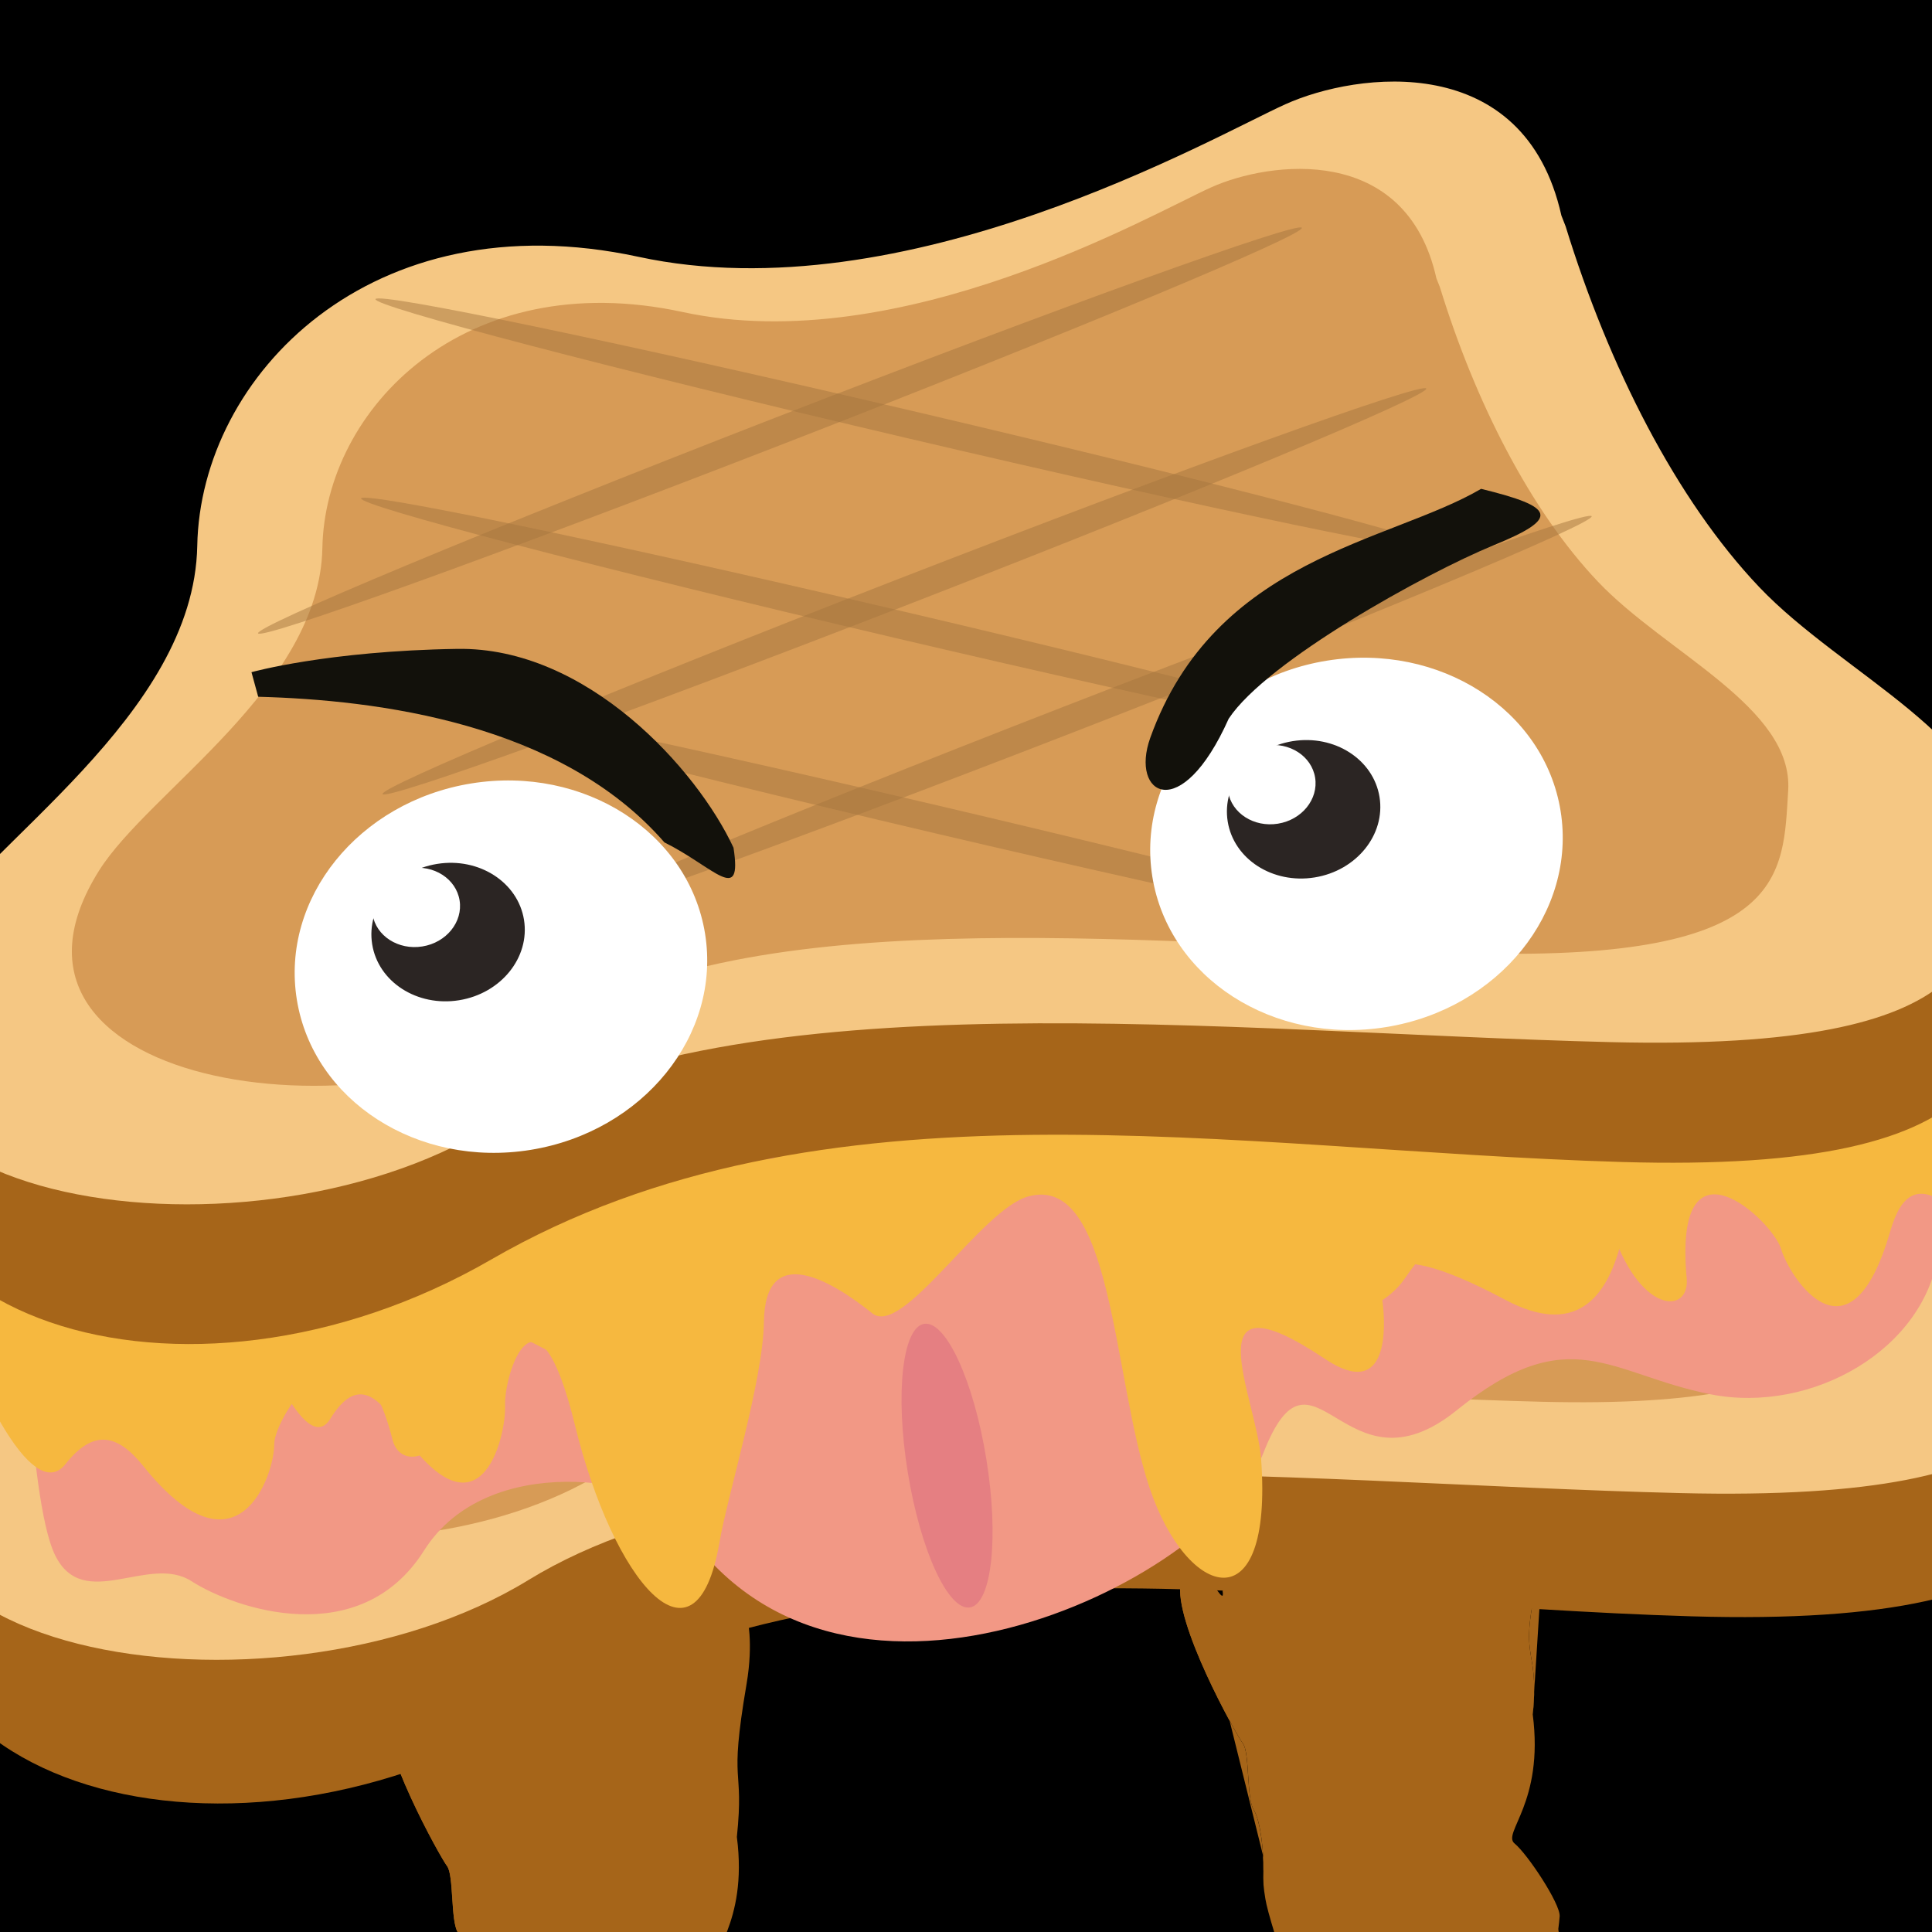
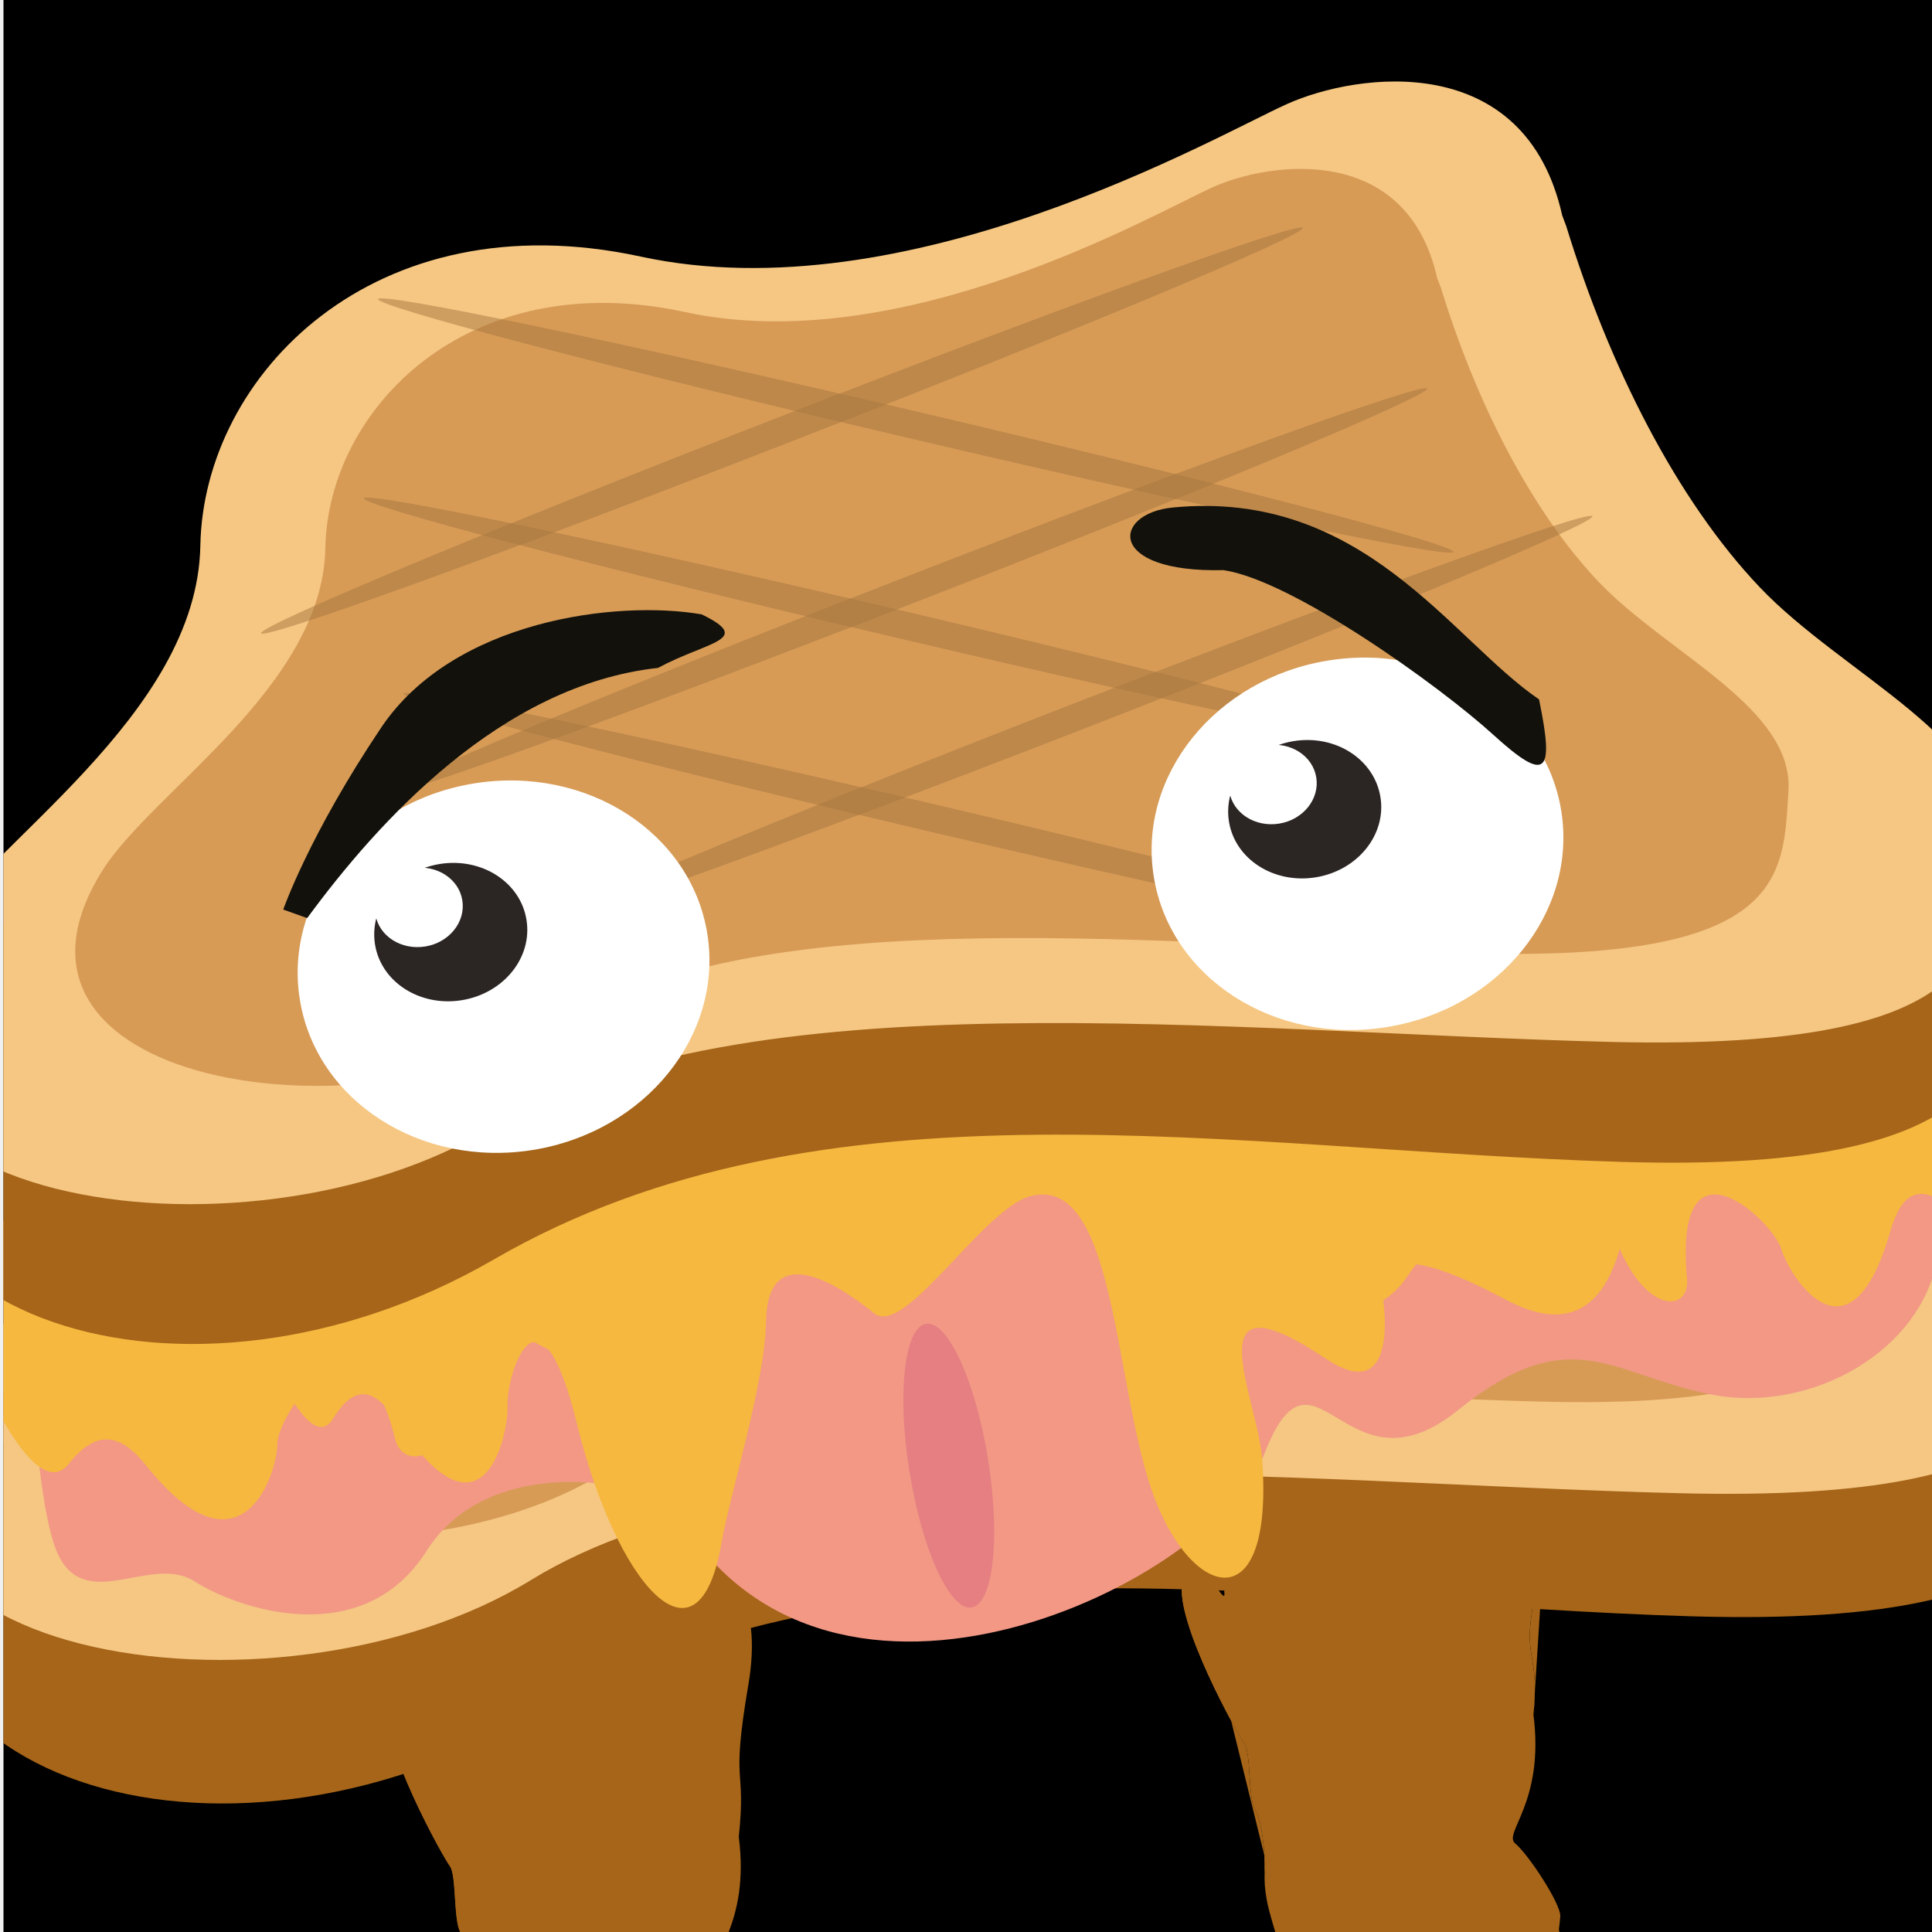
- <svg xmlns="http://www.w3.org/2000/svg" xmlns:xlink="http://www.w3.org/1999/xlink" version="1.1" x="0px" y="0px" viewBox="0 0 500 500" style="enable-background:new 0 0 500 500;" xml:space="preserve">
+ <svg xmlns="http://www.w3.org/2000/svg" xmlns:xlink="http://www.w3.org/1999/xlink" version="1.1" id="Calque_1" x="0px" y="0px" viewBox="0 0 100 100" style="enable-background:new 0 0 100 100;" xml:space="preserve">
  <style type="text/css">
- 	.st0{fill:#39B54A;}
- 	.st1{clip-path:url(#SVGID_2_);}
- 	.st2{fill:#A49DA0;}
- 	.st3{fill:#6C1011;}
- 	.st4{fill:#1B0B11;}
- 	.st5{fill:#693A28;}
- 	.st6{fill:#44312A;}
- 	.st7{fill:#65493E;}
- 	.st8{fill:#F1A586;}
- 	.st9{fill:#FFFFFF;}
- 	.st10{fill:#876153;}
- 	.st11{fill:#9F8175;}
- 	.st12{fill:#3B261E;}
- 	.st13{fill:#C3B0A9;}
- 	.st14{fill:#E7DFDD;}
- 	.st15{fill:#531911;}
- 	.st16{fill:#F4B79E;}
- 	.st17{fill:#B57C65;}
- 	.st18{fill:none;stroke:#000400;stroke-width:2.678;stroke-miterlimit:10;}
- 	.st19{fill:none;stroke:#000400;stroke-width:1.929;stroke-miterlimit:10;}
- 	.st20{fill:#000200;stroke:#030504;stroke-width:1.339;stroke-miterlimit:10;}
- 	.st21{fill:#EDEBEC;}
- 	.st22{fill:#19120F;}
- 	.st23{fill:#F15A24;}
- 	.st24{fill:#FF7BAC;}
- 	.st25{fill:#FFFF00;}
- 	.st26{clip-path:url(#SVGID_4_);}
- 	.st27{fill:none;stroke:#000400;stroke-width:2.688;stroke-miterlimit:10;}
- 	.st28{fill:none;stroke:#000400;stroke-width:1.936;stroke-miterlimit:10;}
- 	.st29{fill:#000200;stroke:#030504;stroke-width:1.344;stroke-miterlimit:10;}
- 	.st30{clip-path:url(#SVGID_6_);}
- 	.st31{clip-path:url(#SVGID_8_);}
- 	.st32{fill:#A66519;}
- 	.st33{fill:#F5C783;}
- 	.st34{fill:#D79B56;}
- 	.st35{fill:#F29885;}
- 	.st36{fill:#F6B83F;}
- 	.st37{fill:#E57F82;}
- 	.st38{fill:#E2A69C;}
- 	.st39{opacity:0.5;fill:#A5753E;}
- 	.st40{fill:#2B2523;}
- 	.st41{fill:#12110B;}
- 	.st42{clip-path:url(#SVGID_10_);}
- 	.st43{fill:#00FFFF;}
- 	.st44{clip-path:url(#SVGID_12_);}
+ 	.st0{clip-path:url(#SVGID_2_);}
+ 	.st1{fill:#A49DA0;}
+ 	.st2{clip-path:url(#SVGID_2_);fill:none;}
+ 	.st3{fill:#A66519;}
+ 	.st4{fill:#F5C783;}
+ 	.st5{fill:#D79B56;}
+ 	.st6{fill:#F29885;}
+ 	.st7{fill:#F6B83F;}
+ 	.st8{fill:#E57F82;}
+ 	.st9{opacity:0.5;fill:#A5753E;enable-background:new    ;}
+ 	.st10{fill:#FFFFFF;}
+ 	.st11{fill:#2B2523;}
+ 	.st12{fill:#12110B;}
</style>
-   <g id="Calque_1">
- </g>
-   <g id="Calque_2">
-     <rect width="500" height="500" />
-     <g>
-       <defs>
-         <rect id="SVGID_5_" x="-520" width="500" height="500" />
-       </defs>
-       <clipPath id="SVGID_2_">
-         <use xlink:href="#SVGID_5_" style="overflow:visible;" />
-       </clipPath>
-       <g class="st1">
-         <path class="st2" d="M-32.08,363.41c-44.9,40.84-77.9,77.68-73.71,82.29c52.54-44.65,55.41-22.14,100.31-62.99     C39.42,341.87,61,302.41,56.8,297.8C52.61,293.2,12.81,322.56-32.08,363.41z" />
-         <path class="st2" d="M35.47,342.11c-1.98,2.8-5.52,3.71-7.91,2.02c-2.4-1.69-2.73-5.33-0.75-8.13c1.98-2.8,5.52-3.71,7.91-2.02     C37.11,335.67,37.45,339.31,35.47,342.11z" />
-         <path class="st2" d="M28.86,351.63c-2.3,2.54-5.92,3.02-8.1,1.06c-2.17-1.97-2.06-5.62,0.24-8.17c2.3-2.54,5.92-3.02,8.09-1.06     C31.27,345.44,31.16,349.09,28.86,351.63z" />
-         <path class="st2" d="M22.89,358.88c-2.3,2.54-5.93,3.02-8.1,1.06c-2.17-1.96-2.07-5.62,0.24-8.16c2.3-2.55,5.92-3.02,8.09-1.06     C25.29,352.68,25.19,356.34,22.89,358.88z" />
-         <path class="st2" d="M15.39,365.37c-2.3,2.55-5.93,3.02-8.09,1.06c-2.17-1.97-2.07-5.62,0.24-8.16c2.3-2.55,5.92-3.02,8.09-1.06     C17.8,359.17,17.69,362.83,15.39,365.37z" />
-         <path class="st2" d="M8.76,373.23c-2.3,2.55-5.93,3.02-8.09,1.06c-2.18-1.97-2.07-5.62,0.23-8.16c2.3-2.55,5.92-3.02,8.09-1.06     C11.17,367.03,11.07,370.68,8.76,373.23z" />
-         <path class="st2" d="M1.25,379.79c-2.3,2.54-5.93,3.02-8.1,1.06c-2.17-1.97-2.06-5.62,0.24-8.16c2.3-2.55,5.92-3.02,8.09-1.06     C3.65,373.59,3.55,377.24,1.25,379.79z" />
-         <path class="st5" d="M26.82,129.85c1.65,10.35-23.57,22.97-56.31,28.17c-32.75,5.21-60.62,1.03-62.27-9.32     c-1.65-10.36,14.86-28.35,47.6-33.55C-11.41,109.95,25.18,119.5,26.82,129.85z" />
-         <path class="st10" d="M-404,198.43c18.08-37.59,27.2-55.05,71.6-69.25c44.4-14.21,155.9-52.1,266.46-39.47     c23.43,2.68,67.61,8.64,94.4,39.47C-80.22,117.17-185.07,98.36-404,198.43z" />
-         <path class="st21" d="M-26.47,366.13c-42.12,36.29-75.68,66.39-74.95,67.22c0.72,0.84,35.45-27.91,77.56-64.2     c42.11-36.29,75.67-66.38,74.95-67.22C50.37,301.1,15.65,329.84-26.47,366.13z" />
+   <g>
+     <defs>
+       <rect id="SVGID_1_" x="0.18" width="99.82" height="100" />
+     </defs>
+     <clipPath id="SVGID_2_">
+       <use xlink:href="#SVGID_1_" style="overflow:visible;" />
+     </clipPath>
+     <rect x="0.18" class="st0" width="99.82" height="100" />
+     <g class="st0">
+       <g>
+         <g>
+           <path class="st1" d="M7.26,68.42c-0.4,0.56-1.1,0.74-1.58,0.4c-0.48-0.34-0.55-1.07-0.15-1.63s1.1-0.74,1.58-0.4      S7.66,67.86,7.26,68.42z" />
+           <path class="st1" d="M5.94,70.33c-0.46,0.51-1.18,0.6-1.62,0.21c-0.43-0.39-0.41-1.12,0.05-1.63c0.46-0.51,1.18-0.6,1.62-0.21      C6.42,69.09,6.4,69.82,5.94,70.33z" />
+           <path class="st1" d="M4.75,71.78c-0.46,0.51-1.18,0.6-1.62,0.21s-0.41-1.12,0.05-1.63c0.46-0.51,1.18-0.6,1.62-0.21      S5.21,71.27,4.75,71.78z" />
+           <path class="st1" d="M3.25,73.07c-0.46,0.51-1.18,0.6-1.62,0.21c-0.43-0.39-0.41-1.12,0.05-1.63c0.46-0.51,1.18-0.6,1.62-0.21      S3.71,72.57,3.25,73.07z" />
+           <path class="st1" d="M1.93,74.65c-0.46,0.51-1.18,0.6-1.62,0.21c-0.44-0.39-0.41-1.12,0.05-1.63c0.46-0.51,1.18-0.6,1.62-0.21      C2.41,73.41,2.39,74.14,1.93,74.65z" />
+         </g>
      </g>
    </g>
-     <g>
-       <defs>
-         <rect id="SVGID_7_" width="500" height="500" />
-       </defs>
-       <clipPath id="SVGID_4_">
-         <use xlink:href="#SVGID_7_" style="overflow:visible;" />
-       </clipPath>
-       <g class="st26">
-         <path class="st32" d="M424.54,190.72c11.85,39.04,30.35,76.36,53.03,100.86c22.68,24.49,56.58,24.28,61.1,52.29     c7.36,45.6,2.84,77.5-100.97,74.43c-103.8-3.07-212.82-24.83-300.69,25.95C55.16,491.55-41.64,460.2-20.65,388     c8.72-29.99,79.54-61.96,80.2-109.41c0.66-47.45,40.42-96.89,113.1-80.47c72.68,16.42,156.24-32.9,175.61-41.79     c19.37-8.88,64.85-14.95,75.1,31.39L424.54,190.72z" />
-         <path class="st33" d="M422.88,169.35c11.44,37.2,29.41,72.72,51.51,95.99c22.11,23.27,63.69,40.96,61.96,68.08     c-1.74,27.12,0.12,55.48-101.53,52.99c-101.65-2.5-231.91-18.07-298.06,22.5c-66.16,40.57-194.36,19.97-150.69-49.49     c16.22-25.79,71.89-59.79,72.73-105.07c0.84-45.28,46.26-92.26,117.37-76.9c71.11,15.36,153.16-32.04,172.16-40.6     c19-8.56,63.56-14.53,73.41,29.63L422.88,169.35z" />
-         <path class="st34" d="M389.42,185.52c9.34,30.37,24.02,59.39,42.07,78.39c18.05,19.01,52.01,33.45,50.59,55.6     c-1.42,22.15,0.1,45.31-82.91,43.27c-83.02-2.04-189.39-14.76-243.42,18.37c-54.03,33.13-158.73,16.31-123.06-40.41     c13.25-21.07,58.71-48.84,59.4-85.81c0.69-36.98,37.78-75.34,95.85-62.8c58.07,12.54,125.07-26.17,140.59-33.16     c15.52-6.99,51.91-11.87,59.95,24.19L389.42,185.52z" />
-         <path class="st35" d="M501.7,323.83c-3.29,25.38-32.8,42.16-58.92,37.03c-26.11-5.13-36.38-19.62-65.76,4.1     c-29.39,23.72-37.13-22.16-50.15,11.3c-13.02,33.45-112.13,81.61-152.11,15.69c-5.52-8.73-48.44-16.94-65.01,9.32     c-16.59,26.26-49.13,15.05-60.19,7.94c-11.06-7.12-27.92,8.21-35.28-6.69c-7.36-14.9-8.42-79.74-8.42-79.74l100.5-16.22     l90.95-25.15l131.45-0.48l170.26-1.68" />
-         <path class="st36" d="M151.67,350.57c0.46-19.76,14.31-35.35,26.74-27.57c9.11,5.69,23.04,3.11,36.65-3.25     c39.56-18.49,66.05-24.89,92.69-15.41c20.99,7.48,23.88-3.95,23.39-8.64c-0.49-4.69-120.2-12.11-78.28,4.59     c41.92,16.71,20.62,8.15,20.39-13.08c-62.04,17.35-80.89,7.16-117.64,23.37c-36.75,16.2-158.52,4.59-176.98,4.27     c16.96,53.01,30.99,73.31,38.31,64.06c7.31-9.25,13.56-7.69,20.08,0.43c24.55,30.59,33.98,2.21,33.94-5.48     c-0.04-7.7,21.14-39.43,30.62-1.28c2.31,9.31,17.7,4.45,17.81-19.9C119.51,328.35,151.43,360.81,151.67,350.57z" />
-         <path class="st36" d="M376.17,287.29c4.78,2.41,9.52,4.13,14.14,5.3c55.46,14.11,116.64-43.11,126.17-52.25     c1.95,55.44-3.22,78.84-11.63,72.13c-8.41-6.71-12.88-3.42-15.66,6.19c-10.47,36.24-26.07,11.91-28.25,4.56     c-2.19-7.35-27.98-31.5-24.43,7.62c0.87,9.54-12.63,9.34-19.73-13.84c-7.11-23.17-22.83,16.98-25.97,7.28     c-6.06-18.71-19.73-4.39-27.26,6.6c-8.37,12.23-29.88,12.41-32.93,8.56c-1.01-1.27-0.39-3.25,0.49-5.15     C338.12,319.16,369.32,292.98,376.17,287.29z" />
-         <path class="st36" d="M225.74,339.88c-10.72-8.63-27.74-18.54-28.04,2.19c-0.22,15.2-9.38,44.73-11.5,57.07     c-6.13,35.74-27.54,10.05-37.41-30.34c-9.87-40.41-18.39-13.14-18.08-5.03c0.31,8.12-6.62,37.7-28.33,4.57     c-5.76-8.79-11.07-10.65-16.89-1.16c-5.82,9.49-18.33-12.41-34.46-68.91c15.52,1,118.26,17.55,148.57,1.77     c30.3-15.78,170.81-8.36,222.33-24.45c0.94,22.4,3.43,79.88-32.39,60.78c-35.83-19.1-32.23-3.74-31.66,1.22     c0.58,4.96,1.88,25.35-14.98,14.09c-34.87-23.3-17.68,10.04-16.52,26c3.14,43.08-19.22,36.15-28.87,7.38     c-9.66-28.77-9.49-81.38-31.38-75.43C253.93,312.95,233.61,346.22,225.74,339.88z" />
-         <path class="st32" d="M406.8,79.36c11.52,37.97,29.53,74.28,51.58,98.1c22.06,23.82,55.04,23.62,59.44,50.87     c7.16,44.35,2.76,75.38-98.21,72.39c-100.97-2.99-207.01-24.15-292.48,25.24c-79.62,46.01-173.78,15.51-153.35-54.71     c8.48-29.17,77.36-60.26,78-106.42c0.65-46.16,39.32-94.25,110.02-78.28c70.69,15.97,151.98-32,170.81-40.65     c18.84-8.64,63.07-14.54,73.05,30.53L406.8,79.36z" />
-         <path class="st33" d="M405.18,58.57c11.13,36.18,28.6,70.74,50.11,93.37c21.5,22.64,61.95,39.84,60.26,66.22     c-1.69,26.38,0.12,53.97-98.75,51.54c-98.88-2.43-225.58-17.58-289.94,21.89C62.51,331.06-62.19,311.02-19.7,243.46     c15.78-25.09,69.92-58.16,70.75-102.2c0.82-44.04,45-89.74,114.17-74.8c69.17,14.94,148.97-31.17,167.46-39.49     c18.48-8.32,61.83-14.13,71.41,28.82L405.18,58.57z" />
-         <path class="st34" d="M372.64,74.3c9.09,29.55,23.36,57.77,40.92,76.25c17.56,18.49,50.59,32.53,49.22,54.08     c-1.38,21.54,0.1,44.08-80.65,42.09c-80.75-1.99-184.22-14.35-236.78,17.87C92.8,296.83-9.04,280.47,25.65,225.29     c12.89-20.49,57.1-47.5,57.78-83.46c0.67-35.97,36.75-73.29,93.24-61.08c56.48,12.2,121.66-25.46,136.75-32.25     c15.1-6.8,50.49-11.54,58.32,23.53L372.64,74.3z" />
-         <path class="st32" d="M338.42,526.76c0.38-11.13-4.06-33.31-4.58-36.49c-0.51-3.17-6.98-2.78-6.88-6.69     c0.09-3.93-0.65-12.27-2.52-15.22c-1.87-2.96-1-14.81-2.77-17.13c-1.77-2.32-18.09-31.59-16.1-41.67     c2.69-13.6,5.96,11.19,4.85,4.29" />
-         <path class="st32" d="M399.17,404.16c-7.21,27.2-0.53,20.32-2.5,39.53" />
-         <path class="st37" d="M234.92,380.95c3.27,20.27,10.48,35.96,16.1,35.05c5.62-0.91,7.53-18.07,4.25-38.34     c-3.27-20.27-10.48-35.96-16.1-35.05C233.55,343.52,231.64,360.69,234.92,380.95z" />
-         <path class="st32" d="M350.48,617.17c-13.88,8.08-86.69,35.25-96.85,39.49c-15.9,4.51-36.41,20.81-6.47,31.55     c6.26,7.43,18.35,10.67,24.38,3.2c6.35,3.52,17.53,5.61,21.6-0.57c6.51,4.47,25.13,3.41,28.74-5.61     c3.03,5.35,8.48,7.72,14.8-2.39c11.68,0.71,23.65-5.77,36.63-10.46c12.98-4.69,11.06-7.63,28.58-6.56     c19.03-3.07,26.75-17.95,26.81-35.48c0.06-17.53-25.57-131.53-25.57-131.53c-28.97,13.11-68.87,11.12-68.87,11.12     c5.19,23.18,14.64,52.65,14.64,52.65C356.67,578.48,350.48,617.17,350.48,617.17z" />
-         <path class="st32" d="M399.17,404.16c-7.21,27.2-0.53,20.32-2.5,39.53c2.98,22.96-8.03,30.69-4.69,33.41     c3.34,2.73,11.88,15.63,11.66,18.84c-0.27,3.96-1.83,11.54-0.3,11.94c-15.12,5.05-29,20.42-64.91,18.89     c-8.08-24.3-10.42-32.1-10.94-35.28c-0.51-3.17-0.62-3.99-0.52-7.9c0.09-3.93-0.65-12.27-2.52-15.22     c-1.87-2.96-1-14.81-2.77-17.13c-1.77-2.32-18.09-31.59-16.1-41.67c2.69-13.6,11.92,8.96,10.81,2.07" />
-         <path class="st32" d="M132.44,558.47c0.38-11.13-4.06-33.31-4.58-36.49c-0.51-3.17-6.98-2.78-6.88-6.69     c0.09-3.93-0.65-12.27-2.52-15.22c-1.87-2.96-1-14.81-2.77-17.13c-1.77-2.32-18.09-31.58-16.1-41.67     c2.69-13.6,8.94-3.54,7.83-10.44" />
-         <path class="st32" d="M107.44,430.84c1.11,6.9-5.14-3.16-7.83,10.44c-1.99,10.09,14.33,39.35,16.1,41.67     c1.77,2.32,0.89,14.17,2.77,17.13c1.87,2.96,2.61,11.29,2.52,15.22c-0.1,3.91,0.01,4.73,0.52,7.9     c0.51,3.18,2.86,10.98,10.94,35.28c35.91,1.53,49.79-13.84,64.91-18.88c-1.53-0.4,0.03-7.98,0.3-11.94     c0.22-3.21-8.31-16.11-11.66-18.84c-3.34-2.72,7.67-10.45,4.69-33.41c1.98-19.21-2.2-11.96,2.5-39.53     c1.88-11.04,0.14-17.36,0.14-17.36S117.97,429.11,107.44,430.84z" />
-         <path class="st39" d="M336.92,58.95c0.8,1.79-59.03,26.74-133.62,55.72C128.7,143.65,67.58,165.7,66.79,163.91     c-0.8-1.79,59.03-26.73,133.62-55.72C275,79.21,336.12,57.16,336.92,58.95z" />
-         <path class="st39" d="M369.13,100.55c0.8,1.79-59.03,26.74-133.62,55.72C160.92,185.25,99.8,207.3,99,205.51     c-0.8-1.79,59.03-26.73,133.62-55.72C307.22,120.81,368.33,98.76,369.13,100.55z" />
-         <path class="st39" d="M411.92,133.6c0.8,1.79-59.03,26.74-133.62,55.72c-74.59,28.98-135.71,51.03-136.51,49.24     c-0.8-1.79,59.03-26.73,133.62-55.72C350,153.85,411.12,131.81,411.92,133.6z" />
-         <path class="st39" d="M375.95,142.85c-0.61,1.89-63.51-11.23-140.5-29.3C158.47,95.49,96.56,79.3,97.17,77.41     c0.61-1.89,63.51,11.23,140.49,29.3C314.65,124.78,376.56,140.96,375.95,142.85z" />
-         <path class="st39" d="M372.24,194.42c-0.61,1.89-63.51-11.22-140.5-29.3c-76.98-18.07-138.89-34.26-138.28-36.14     c0.61-1.89,63.51,11.23,140.49,29.3C310.94,176.35,372.86,192.53,372.24,194.42z" />
-         <path class="st39" d="M382.48,244.95c-0.61,1.89-63.51-11.23-140.5-29.3C165,197.58,103.09,181.4,103.7,179.51     c0.61-1.89,63.51,11.23,140.5,29.3C321.18,226.88,383.09,243.06,382.48,244.95z" />
-         <path class="st9" d="M298.23,226.92c4.23,26.19,31.3,43.6,60.48,38.89c29.17-4.71,49.39-29.76,45.17-55.94     c-4.23-26.19-31.3-43.6-60.48-38.89C314.22,175.69,294,200.74,298.23,226.92z" />
-         <path class="st40" d="M317.73,212.61c1.57,9.74,11.64,16.22,22.49,14.47c10.85-1.75,18.37-11.07,16.8-20.81     c-1.57-9.74-11.64-16.21-22.49-14.46C323.68,193.56,316.16,202.87,317.73,212.61z" />
-         <path class="st9" d="M317.82,204.87c0.9,5.58,6.68,9.3,12.9,8.3c6.22-1,10.53-6.35,9.63-11.93c-0.9-5.58-6.67-9.29-12.9-8.29     C321.23,193.95,316.92,199.3,317.82,204.87z" />
-         <path class="st9" d="M76.82,258.7c4.23,26.19,31.31,43.6,60.48,38.89c29.17-4.71,49.39-29.76,45.17-55.95     c-4.23-26.19-31.3-43.6-60.48-38.89C92.81,207.46,72.59,232.51,76.82,258.7z" />
-         <path class="st40" d="M96.32,244.39c1.57,9.74,11.64,16.22,22.49,14.47c10.85-1.75,18.37-11.07,16.8-20.81     c-1.57-9.74-11.64-16.22-22.49-14.47C102.26,225.33,94.75,234.64,96.32,244.39z" />
-         <path class="st9" d="M96.41,236.65c0.9,5.58,6.68,9.3,12.9,8.29c6.22-1,10.53-6.35,9.63-11.93c-0.9-5.58-6.68-9.3-12.9-8.29     C99.82,225.72,95.51,231.06,96.41,236.65z" />
-         <path class="st41" d="M189.83,219.38c-9.38-20.2-37.88-51.99-71.49-51.45c-33.61,0.52-53.26,6.03-53.26,6.03     c1.74,6.36,1.74,6.36,1.74,6.36c30.85,0.82,78.24,6.79,105.13,37.69C184.87,224.45,192.16,234.36,189.83,219.38z" />
-         <path class="st41" d="M383.31,126.51c-23.64,13.88-68.85,17.75-85.62,64.43c-5.3,14.75,7.92,22.77,20.3-4.95     c9.91-14.97,51.06-37.7,68.46-44.83C403.85,134.04,402.53,131.23,383.31,126.51z" />
-       </g>
-     </g>
-     <g>
-       <defs>
-         <rect id="SVGID_9_" x="520" y="2.45" transform="matrix(-1 -4.489266e-11 4.489266e-11 -1 1540 504.9063)" width="500" height="500" />
-       </defs>
-       <clipPath id="SVGID_6_">
-         <use xlink:href="#SVGID_9_" style="overflow:visible;" />
-       </clipPath>
-       <g class="st30">
-         <path class="st32" d="M595.46,193.18c-11.85,39.04-30.35,76.36-53.03,100.86c-22.68,24.49-56.58,24.28-61.1,52.29     c-7.36,45.6-2.84,77.5,100.97,74.43c103.8-3.07,212.82-24.83,300.69,25.95c81.85,47.3,178.65,15.95,157.66-56.25     c-8.72-29.99-79.54-61.96-80.2-109.41c-0.66-47.45-40.42-96.89-113.1-80.47c-72.68,16.42-156.24-32.9-175.61-41.79     c-19.37-8.88-64.85-14.95-75.1,31.39L595.46,193.18z" />
-         <path class="st33" d="M597.12,171.8c-11.44,37.2-29.41,72.72-51.51,95.99c-22.11,23.27-63.69,40.96-61.96,68.08     c1.74,27.12-0.12,55.48,101.53,52.99c101.65-2.5,231.91-18.07,298.06,22.5c66.16,40.57,194.36,19.97,150.69-49.49     c-16.22-25.79-71.89-59.79-72.73-105.07c-0.84-45.28-46.26-92.26-117.37-76.9c-71.11,15.36-153.16-32.04-172.16-40.6     c-19-8.56-63.56-14.53-73.41,29.63L597.12,171.8z" />
-         <path class="st32" d="M613.2,81.81c-11.52,37.97-29.53,74.28-51.58,98.1c-22.06,23.82-55.04,23.62-59.44,50.87     c-7.16,44.35-2.76,75.38,98.21,72.39c100.97-2.99,207.01-24.15,292.48,25.24c79.62,46.01,173.78,15.51,153.35-54.71     c-8.48-29.17-77.36-60.26-78-106.42C967.58,121.12,928.9,73.03,858.2,89c-70.69,15.97-151.98-32-170.81-40.65     c-18.84-8.64-63.07-14.54-73.05,30.53L613.2,81.81z" />
-       </g>
+     <rect x="0.18" class="st2" width="99.82" height="100" />
+     <g class="st0">
+       <path class="st3" d="M84.94,38.14c2.37,7.81,6.06,15.27,10.59,20.17c4.53,4.9,11.3,4.86,12.2,10.46    c1.47,9.12,0.57,15.5-20.16,14.89c-20.72-0.61-42.49-4.97-60.03,5.19C11.19,98.31-8.13,92.04-3.94,77.6    c1.74-6,15.88-12.39,16.01-21.88s8.07-19.38,22.58-16.09c14.51,3.28,31.19-6.58,35.06-8.36c3.87-1.78,12.95-2.99,14.99,6.28    L84.94,38.14z" />
+       <path class="st4" d="M84.6,33.87c2.28,7.44,5.87,14.54,10.28,19.2c4.41,4.65,12.72,8.19,12.37,13.62    c-0.35,5.42,0.02,11.1-20.27,10.6c-20.29-0.5-46.3-3.61-59.51,4.5c-13.21,8.11-38.8,3.99-30.08-9.9    c3.24-5.16,14.35-11.96,14.52-21.01c0.17-9.06,9.24-18.45,23.43-15.38c14.2,3.07,30.58-6.41,34.37-8.12    c3.79-1.71,12.69-2.91,14.66,5.93L84.6,33.87z" />
+       <path class="st5" d="M77.92,37.1c1.86,6.07,4.8,11.88,8.4,15.68c3.6,3.8,10.38,6.69,10.1,11.12s0.02,9.06-16.55,8.65    c-16.57-0.41-37.81-2.95-48.6,3.67c-10.79,6.63-31.69,3.26-24.57-8.08c2.65-4.21,11.72-9.77,11.86-17.16    c0.14-7.4,7.54-15.07,19.14-12.56s24.97-5.23,28.07-6.63c3.1-1.4,10.36-2.37,11.97,4.84L77.92,37.1z" />
+       <path class="st6" d="M100.34,64.77c-0.66,5.08-6.55,8.43-11.76,7.41c-5.21-1.03-7.26-3.92-13.13,0.82    c-5.87,4.74-7.41-4.43-10.01,2.26c-2.6,6.69-22.39,16.32-30.37,3.14c-1.1-1.75-9.67-3.39-12.98,1.86    c-3.31,5.25-9.81,3.01-12.02,1.59c-2.21-1.42-5.57,1.64-7.04-1.34S1.35,64.56,1.35,64.56l20.06-3.24l18.16-5.03l26.24-0.1    l33.99-0.34" />
+       <path class="st7" d="M30.46,70.11c0.09-3.95,2.86-7.07,5.34-5.51c1.82,1.14,4.6,0.62,7.32-0.65c7.9-3.7,13.19-4.98,18.5-3.08    c4.19,1.5,4.77-0.79,4.67-1.73c-0.1-0.94-24-2.42-15.63,0.92c8.37,3.34,4.12,1.63,4.07-2.62c-12.39,3.47-16.15,1.43-23.49,4.67    c-7.34,3.24-31.65,0.92-35.33,0.85c3.39,10.6,6.19,14.66,7.65,12.81c1.46-1.85,2.71-1.54,4.01,0.09c4.9,6.12,6.78,0.44,6.78-1.1    c-0.01-1.54,4.22-7.89,6.11-0.26c0.46,1.86,3.53,0.89,3.56-3.98C24.04,65.67,30.41,72.16,30.46,70.11z" />
+       <path class="st7" d="M75.28,57.46c0.95,0.48,1.9,0.83,2.82,1.06c11.07,2.82,23.29-8.62,25.19-10.45    c0.39,11.09-0.64,15.77-2.32,14.43c-1.68-1.34-2.57-0.68-3.13,1.24c-2.09,7.25-5.2,2.38-5.64,0.91c-0.44-1.47-5.59-6.3-4.88,1.52    c0.17,1.91-2.52,1.87-3.94-2.77c-1.42-4.63-4.56,3.4-5.18,1.46c-1.21-3.74-3.94-0.88-5.44,1.32c-1.67,2.45-5.97,2.48-6.57,1.71    c-0.2-0.25-0.08-0.65,0.1-1.03C67.68,63.83,73.91,58.6,75.28,57.46z" />
+       <path class="st7" d="M45.25,67.98c-2.14-1.73-5.54-3.71-5.6,0.44c-0.04,3.04-1.87,8.95-2.3,11.41c-1.22,7.15-5.5,2.01-7.47-6.07    c-1.97-8.08-3.67-2.63-3.61-1.01c0.06,1.62-1.32,7.54-5.66,0.91c-1.15-1.76-2.21-2.13-3.37-0.23s-3.66-2.48-6.88-13.78    c3.1,0.2,23.61,3.51,29.66,0.35c6.05-3.16,34.1-1.67,44.39-4.89c0.19,4.48,0.68,15.98-6.47,12.16c-7.15-3.82-6.43-0.75-6.32,0.24    c0.12,0.99,0.38,5.07-2.99,2.82c-6.96-4.66-3.53,2.01-3.3,5.2c0.63,8.62-3.84,7.23-5.76,1.48c-1.93-5.75-1.89-16.28-6.26-15.09    C50.87,62.59,46.82,69.24,45.25,67.98z" />
+       <path class="st3" d="M81.39,15.87c2.3,7.59,5.9,14.86,10.3,19.62c4.4,4.76,10.99,4.72,11.87,10.17    c1.43,8.87,0.55,15.08-19.61,14.48c-20.16-0.6-41.33-4.83-58.39,5.05c-15.9,9.2-34.69,3.1-30.62-10.94    c1.69-5.83,15.44-12.05,15.57-21.28c0.13-9.23,7.85-18.85,21.96-15.66c14.11,3.19,30.34-6.4,34.1-8.13    c3.76-1.73,12.59-2.91,14.58,6.11L81.39,15.87z" />
+       <path class="st4" d="M81.07,11.71c2.22,7.24,5.71,14.15,10,18.67c4.29,4.53,12.37,7.97,12.03,13.24s0.02,10.79-19.71,10.31    c-19.74-0.49-45.04-3.52-57.88,4.38c-12.85,7.89-37.74,3.89-29.26-9.63c3.15-5.02,13.96-11.63,14.12-20.44    c0.16-8.81,8.98-17.95,22.79-14.96S62.9,7.06,66.6,5.39c3.69-1.66,12.34-2.83,14.26,5.76L81.07,11.71z" />
+       <path class="st5" d="M74.57,14.86c1.81,5.91,4.66,11.55,8.17,15.25c3.51,3.7,10.1,6.51,9.83,10.82c-0.28,4.31,0.02,8.82-16.1,8.42    c-16.12-0.4-36.78-2.87-47.27,3.57c-10.49,6.45-30.82,3.18-23.9-7.86c2.57-4.1,11.4-9.5,11.54-16.69    c0.13-7.19,7.34-14.66,18.61-12.22c11.28,2.44,24.29-5.09,27.3-6.45c3.01-1.36,10.08-2.31,11.64,4.71L74.57,14.86z" />
+       <path class="st3" d="M67.74,105.35c0.08-2.23-0.81-6.66-0.91-7.3c-0.1-0.63-1.39-0.56-1.37-1.34c0.02-0.79-0.13-2.45-0.5-3.04    c-0.37-0.59-0.2-2.96-0.55-3.43s-3.61-6.32-3.21-8.33c0.54-2.72,1.19,2.24,0.97,0.86" />
+       <path class="st3" d="M79.87,80.83c-1.44,5.44-0.11,4.06-0.5,7.91" />
+       <path class="st8" d="M47.08,76.19c0.65,4.05,2.09,7.19,3.21,7.01c1.12-0.18,1.5-3.61,0.85-7.67c-0.65-4.05-2.09-7.19-3.21-7.01    C46.81,68.7,46.42,72.14,47.08,76.19z" />
+       <path class="st3" d="M70.15,123.43c-2.77,1.62-17.31,7.05-19.34,7.9c-3.17,0.9-7.27,4.16-1.29,6.31c1.25,1.49,3.66,2.13,4.87,0.64    c1.27,0.7,3.5,1.12,4.31-0.11c1.3,0.89,5.02,0.68,5.74-1.12c0.6,1.07,1.69,1.54,2.95-0.48c2.33,0.14,4.72-1.15,7.31-2.09    c2.59-0.94,2.21-1.53,5.71-1.31c3.8-0.61,5.34-3.59,5.35-7.1c0.01-3.51-5.1-26.31-5.1-26.31c-5.78,2.62-13.75,2.22-13.75,2.22    c1.04,4.64,2.92,10.53,2.92,10.53C71.39,115.7,70.15,123.43,70.15,123.43z" />
+       <path class="st3" d="M79.87,80.83c-1.44,5.44-0.11,4.06-0.5,7.91c0.59,4.59-1.6,6.14-0.94,6.68c0.67,0.55,2.37,3.13,2.33,3.77    c-0.05,0.79-0.37,2.31-0.06,2.39c-3.02,1.01-5.79,4.08-12.96,3.78c-1.61-4.86-2.08-6.42-2.18-7.06c-0.1-0.63-0.12-0.8-0.1-1.58    c0.02-0.79-0.13-2.45-0.5-3.04c-0.37-0.59-0.2-2.96-0.55-3.43c-0.35-0.46-3.61-6.32-3.21-8.33c0.54-2.72,2.38,1.79,2.16,0.41" />
+       <path class="st3" d="M26.62,111.69c0.08-2.23-0.81-6.66-0.91-7.3c-0.1-0.63-1.39-0.56-1.37-1.34c0.02-0.79-0.13-2.45-0.5-3.04    c-0.37-0.59-0.2-2.96-0.55-3.43c-0.35-0.46-3.61-6.32-3.21-8.33c0.54-2.72,1.78-0.71,1.56-2.09" />
+       <path class="st3" d="M21.63,86.17c0.22,1.38-1.03-0.63-1.56,2.09c-0.4,2.02,2.86,7.87,3.21,8.33c0.35,0.46,0.18,2.83,0.55,3.43    c0.37,0.59,0.52,2.26,0.5,3.04c-0.02,0.78,0,0.95,0.1,1.58c0.1,0.64,0.57,2.2,2.18,7.06c7.17,0.31,9.94-2.77,12.96-3.78    c-0.31-0.08,0.01-1.6,0.06-2.39c0.04-0.64-1.66-3.22-2.33-3.77c-0.67-0.54,1.53-2.09,0.94-6.68c0.4-3.84-0.44-2.39,0.5-7.91    c0.38-2.21,0.03-3.47,0.03-3.47S23.73,85.82,21.63,86.17z" />
+       <path class="st9" d="M67.44,11.79c0.16,0.36-11.78,5.35-26.68,11.14c-14.89,5.8-27.1,10.21-27.25,9.85    c-0.16-0.36,11.78-5.35,26.68-11.14C55.08,15.84,67.28,11.43,67.44,11.79z" />
+       <path class="st9" d="M73.87,20.11c0.16,0.36-11.78,5.35-26.68,11.14S20.1,41.46,19.94,41.1c-0.16-0.36,11.78-5.35,26.68-11.14    C61.51,24.16,73.71,19.75,73.87,20.11z" />
+       <path class="st9" d="M82.42,26.72c0.16,0.36-11.78,5.35-26.68,11.14s-27.09,10.21-27.25,9.85c-0.16-0.36,11.78-5.35,26.68-11.14    S82.26,26.36,82.42,26.72z" />
+       <path class="st9" d="M75.23,28.57c-0.12,0.38-12.68-2.25-28.05-5.86c-15.37-3.61-27.73-6.85-27.61-7.23    c0.12-0.38,12.68,2.25,28.05,5.86C63,24.96,75.36,28.19,75.23,28.57z" />
+       <path class="st9" d="M74.49,38.88c-0.12,0.38-12.68-2.24-28.05-5.86c-15.37-3.61-27.73-6.85-27.61-7.23    c0.12-0.38,12.68,2.25,28.05,5.86C62.26,35.27,74.62,38.51,74.49,38.88z" />
+       <path class="st9" d="M76.54,48.99c-0.12,0.38-12.68-2.25-28.05-5.86c-15.37-3.61-27.73-6.85-27.61-7.23    c0.12-0.38,12.68,2.25,28.05,5.86C64.3,45.38,76.66,48.61,76.54,48.99z" />
+       <path class="st10" d="M59.72,45.38c0.84,5.24,6.25,8.72,12.07,7.78c5.82-0.94,9.86-5.95,9.02-11.19    c-0.84-5.24-6.25-8.72-12.07-7.78S58.87,40.15,59.72,45.38z" />
+       <path class="st11" d="M63.61,42.52c0.31,1.95,2.32,3.24,4.49,2.89c2.17-0.35,3.67-2.21,3.35-4.16s-2.32-3.24-4.49-2.89    C64.8,38.71,63.3,40.57,63.61,42.52z" />
+       <path class="st10" d="M63.63,40.97c0.18,1.12,1.33,1.86,2.58,1.66c1.24-0.2,2.1-1.27,1.92-2.39c-0.18-1.12-1.33-1.86-2.58-1.66    C64.31,38.79,63.45,39.86,63.63,40.97z" />
+       <path class="st10" d="M15.52,51.74c0.84,5.24,6.25,8.72,12.07,7.78s9.86-5.95,9.02-11.19c-0.84-5.24-6.25-8.72-12.07-7.78    C18.71,41.49,14.67,46.5,15.52,51.74z" />
+       <path class="st11" d="M19.41,48.88c0.31,1.95,2.32,3.24,4.49,2.89c2.17-0.35,3.67-2.21,3.35-4.16c-0.31-1.95-2.32-3.24-4.49-2.89    C20.59,45.07,19.1,46.93,19.41,48.88z" />
+       <path class="st10" d="M19.43,47.33c0.18,1.12,1.33,1.86,2.58,1.66c1.24-0.2,2.1-1.27,1.92-2.39c-0.18-1.12-1.33-1.86-2.58-1.66    C20.11,45.14,19.25,46.21,19.43,47.33z" />
+       <path class="st12" d="M36.32,31.8c-4.39-0.76-12.85,0.29-16.59,5.86c-3.74,5.57-5.07,9.42-5.07,9.42    c1.24,0.44,1.24,0.44,1.24,0.44c3.65-4.97,10.02-12.06,18.16-12.95C36.59,33.2,39.05,33.13,36.32,31.8z" />
+       <path class="st12" d="M79.66,36.2c-4.53-3.08-9.1-10.9-18.97-9.93c-3.12,0.31-3.44,3.38,2.63,3.24    c3.55,0.51,11.18,5.98,13.96,8.51C80.06,40.55,80.46,40.07,79.66,36.2z" />
    </g>
  </g>
</svg>
